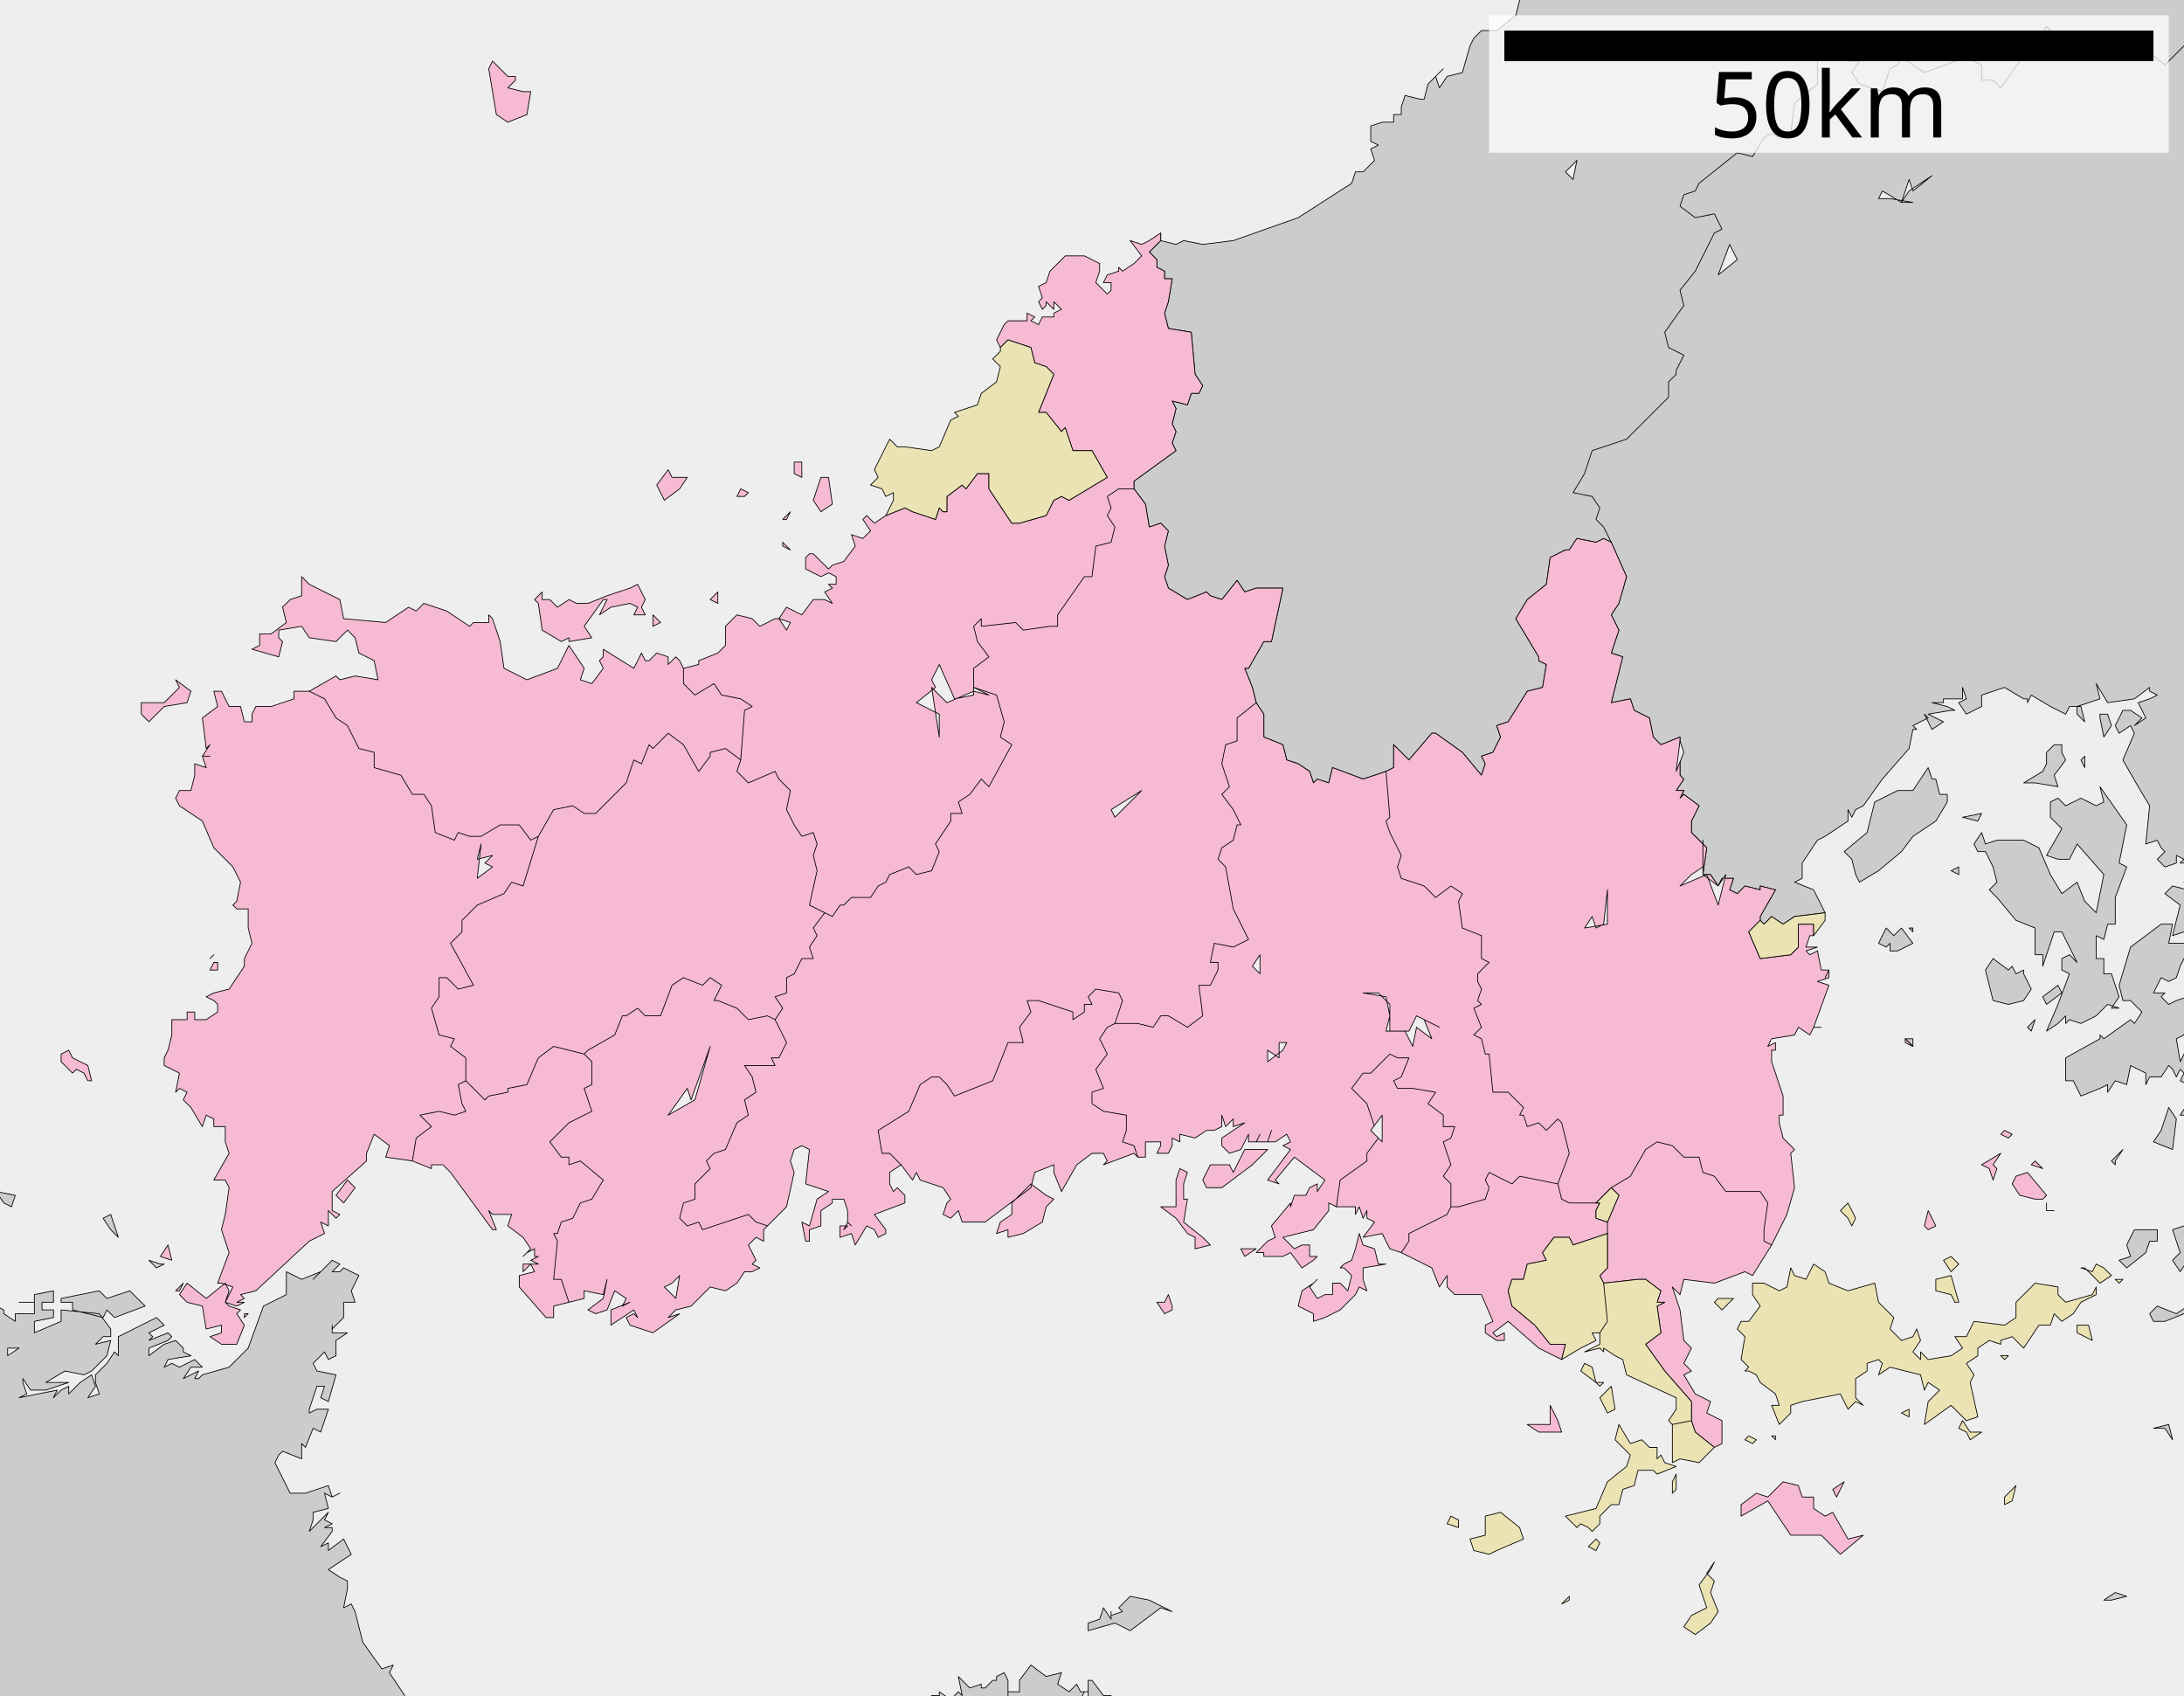
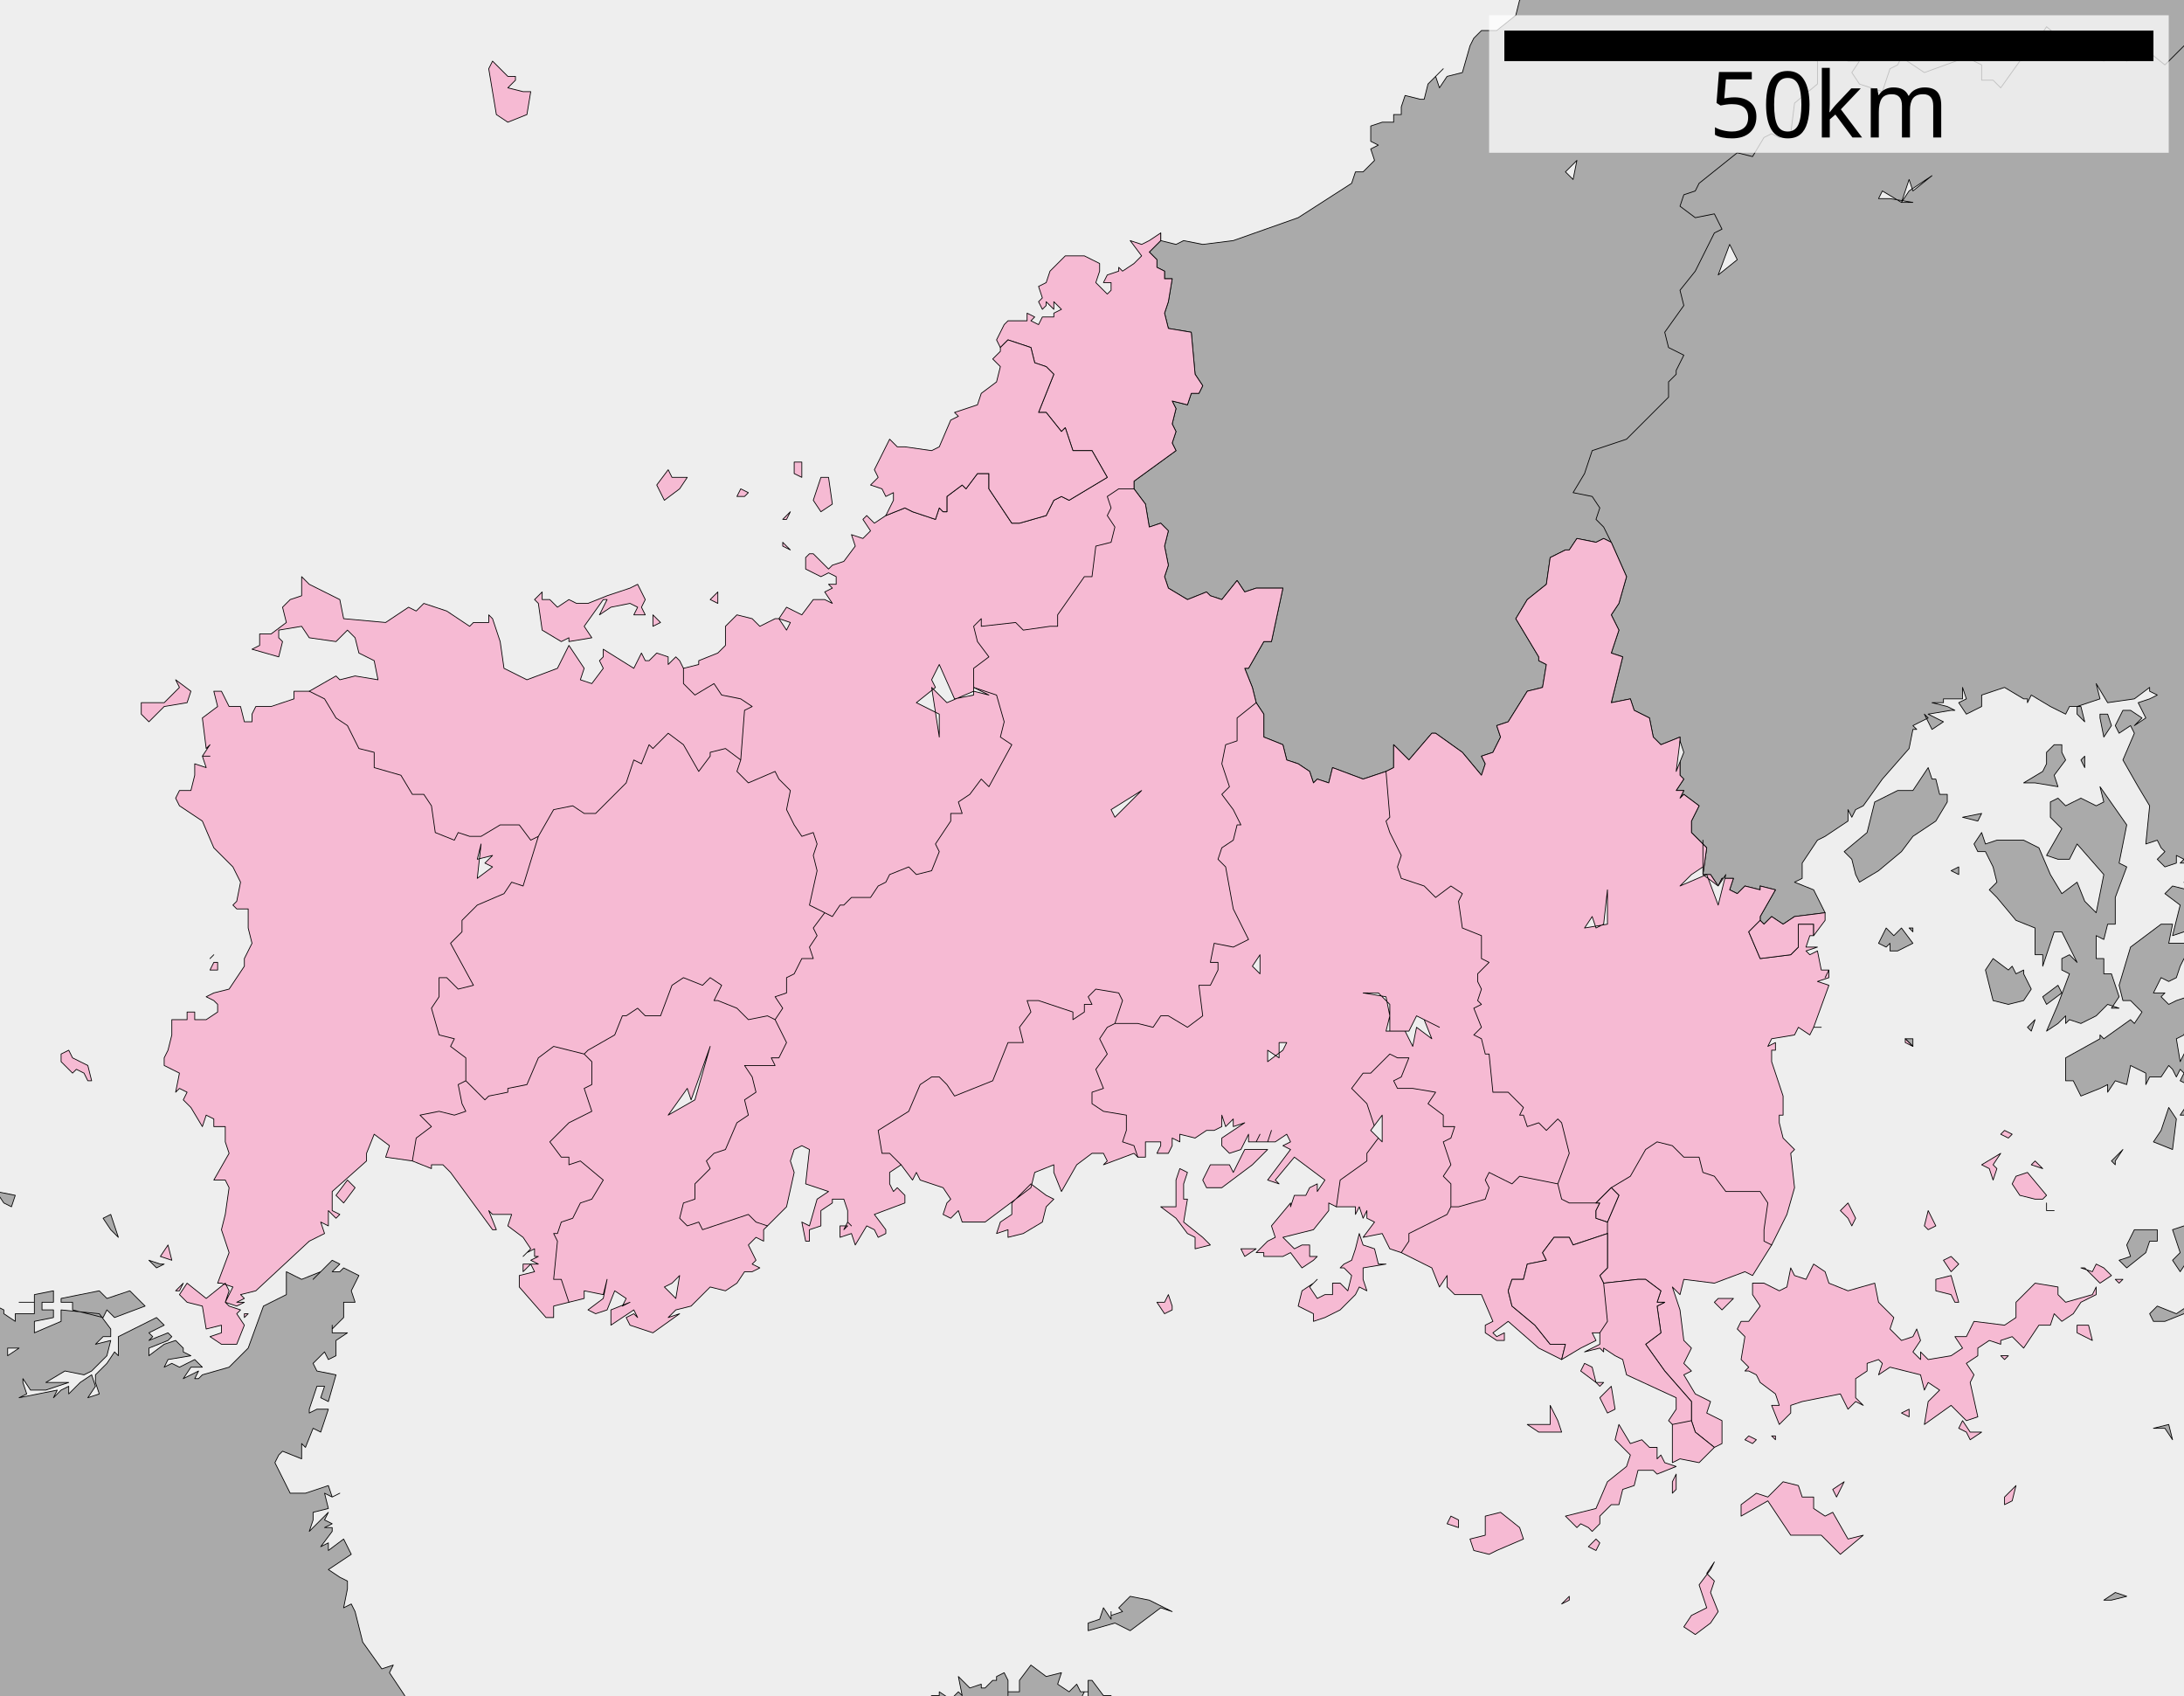
<svg xmlns="http://www.w3.org/2000/svg" width="572" height="444" version="1.1">
  <rect fill="#eeeeee" x="0" y="0" width="572" height="444" />
  <g stroke="black" stroke-width="0.2" stroke-linejoin="round">
-     <path fill="#cccccc" d="M400-1l-2 1-1 4-5 4h-4l-2 2-1 2-2 7-4 1-2 3-1-3 2-2-4 4-1 4h-1l-4-1-1 3v2h-2v2h-3l-3 1v4l2 1-2 1 1 3-3 3h-2l-1 3-14 9-17 6-8 1-5-1-2 1-4-1v-2v2l-3 3 2 2v2l2 1v2h2l-1 6-1 3 1 4 6 1 1 11 2 3-1 2h-2l-1 3-4-1 1 2-1 4 1 2-1 3 1 2-11 8v2l3 4 1 6 3-1 2 2-1 4 1 5-1 3 1 3 5 3 5-2 1 1 3 1 4-5 2 3 3-1h7l-3 14h-2l-4 7h-1l2 5 1 4 2 3v6l5 2 1 4 3 1 3 2 1 3 1-1 3 1 1-4 8 3 6-2 2-1v-6l4 4 6-7h1l7 5 5 6 1-3-1-2 3-1 2-4-1-3 3-1 5-8 4-1 1-6-2-1v-1l-6-10 3-5 5-4 1-7 4-2h1l2-3 5 1 2-1 2 1-2-4-2-2 1-3-2-3-5-1 3-5 2-6 9-3 11-11v-4l2-2v-1l2-4-4-2-1-4 5-7-1-4 4-5 5-10 2-1-2-4-5 1-4-3 1-3 3-1 1-2 10-8 4 1 3-5 2-1 2 1 3-1 1-8 6-5v-6l-2-1 3-2h2l5 3h3l-2 3 2 3 6 2 2-6 2-1 1-2 6 4 11-4 4 2v4h3l2 2 5-7 3-1-1-5h3l2-3 6 5-1 3 6-1 4 2 3-2 3 2 2-1 3-2 5 4 5-5h1v-13zM573 289l-2 3h2zM573 274l-2 4-1-6 2-1 1-5v-3v-2l-3 1-2 1-2-2 1-1h-3l2-4 2 1 2-1 1-3 1-2 1 1v-5h-5l1-5h-3l-8 6-3 10 1 4h2l3 3-2 3-1-1-7 5-1-1v1l-9 5v6h2l2 4 5-2 2-1v2l2-3 3 1 1-5 4 2v3l1-2h3l2-3 1 1 1 2 1-2 1 1-1 2 2 1v1zM573 12h-1l-5 5-5-4-3 2-2 1-3-2-3 2-4-2-6 1 1-3-6-5-2 3h-3l1 5-3 1-5 7-2-2h-3v-4l-4-2-11 4-6-4-1 2-2 1-2 6-6-2-2-3 2-3h-3l-5-3h-2l-3 2 2 1v6l-6 5-1 8-3 1-2-1-2 1-3 5-4-1-10 8-1 2-3 1-1 3 4 3 5-1 2 4-2 1-5 10-4 5 1 4-5 7 1 4 4 2-2 4v1l-2 2v4l-11 11-9 3-2 6-3 5 5 1 2 3-1 3 2 2 2 4 4 9-2 7-2 3 2 4-2 6 3 1-3 12 5-1 1 3 4 2 1 5 2 2 5-2v10l1 1-2 3h2l-1 2 1-1 4 3-2 4v3l4 4-1 7h2l2 3 1-2h3l-1 3 2 1 2-2 4 1v-1l4 1-4 7v1l1 1 2-2 3 2 3-2 8-1-3-6-5-2 2-1v-4l4-6 2-1 6-4v-3l1 2 1-2 2-1 5-7 7-8 1-5h1l-1-1 4-2-1-1 2 4 3-2-4-2 6-1h1l-2-1-4-1h3v-1h5v-3l1 3-2 1 2 3 4-2v-3l6-2 5 3h1v1l1-2 5 3 4 2 1-2h2l6-2-1-4 3 5 7-1 4-3v1l2 1-2 1-3 1 2 4-3 2 2-2-3-2h-2l-2 4 1 2 3-2 1 2-3 7 4 7 3 5-1 10 3-1 1 2 1 1-2 2 2 2 3-1v-2l2 1-1 1h2zM573 231h-1l1 2-4-1-2 2 4 3-2 8 3-1h1zM554 304l2-3-3 3 1 1zM570 293l-2-3-2 6-2 3 5 2zM499 272l2 2v-2zM536 270l3-2 2-2v2l1-1 3 1 4-2 3-3 3 1h-2l2-3-2-6h-2v-4h-2v-6l2 1 1-4h2v-7l3-8-2-1 2-10-7-10 1 4-2 1-4-2-4 2-2-2-2 1v4l3 3-4 7 3 1h3l2-4 7 8-2 10-3-3-2-5-4 3-3-5-3-7-4-2h-7l-3 1-1-3-2 3 1 2h2l2 4 1 4-2 2 2 2 5 6 5 2v7h2v3l3-9h2l4 8-2-2-2 1v3l2 1-3 8zM531 269l1 1 1-3zM530 262l2-3-2-4v-1l-2 1-1-2-1 1-4-3-2 3 1 4 1 4 4 1zM536 263l4-3-1-2-4 3zM497 249l2-1 2-1-3-4-2 2-2-2-2 4 2 1 1-1v2zM500 243l1 1v-1zM487 231l5-3 6-5 3-4 6-4 3-5v-2h-2l-1-4h-1l-1-3-4 6h-4l-6 3-2 8-6 5 2 2 1 4zM511 228l2 1v-2zM518 215l1-2-5 1zM540 197v-2h-2l-2 2v3l-1 2-5 3h3l6 1-1-3 3-4zM545 199l1 2v-3zM550 187v1l1 5 2-3-1-3zM544 187l2 2-1-4h-1zM573 342l-3 2-5-2-2 2 1 2h3l5-2h1zM573 321h-1l-3 1 2 6-2 2 2 3 2-3zM553 419l4-1-3-1-3 2zM564 374h3l2 3-1-4zM565 325v-3h-6l-2 4 1 3-3 1 2 2 5-4 1-3zM106 445v-1l-4-6 1-2-3 1-5-7-2-8-1-2-2 1 1-5v-2l-2-1-3-2 6-4-2-4-4 3v-2l-2 1 3-4v-1h-2l2-1-2-1 1-2-4 4-1 1 1-3v-2l4-1-1-4 2 1 2-1-2 1-1-3-6 2h-4l-4-8 1-2 1-1 5 2v-4l1 1 2-5 2 1 2-6h-3l-2 1v-1l2-6h2l-1 3 2 1 2-7-5-1-1-2 3-3 1 2 2-1v-4l3-2h-4v-2v1l3-3v-4h3l-1-3 2-4-4-2-1 1h-2l2-2-2-1-5 5 2-2-5 2-4-2v6l-6 3-4 11-5 5-7 2-1 1h-1l1-2-2 1-2 1 2-3h3l-2-2-4 2-2-1-2 1 1-2 6-1-2-1v-1l-2-2-3 1-4 3v-2l5-2 1-1-1-1-5 2 1-1-1-1 4-2-2-2-10 5v5l-1-1-2 3-3 3v2l1 3-3 1 2-3-1-3-3 2-3 3v-2l-2 1-2 2 1-2-10 2 2-1-1-3v-1l2 3h4l6-2h-6l5-3 5 1 2-1 4-4 1-4-4 1 2-2h2v-2l-3-4-10-1v3l-7 3v-3l5-1v-2h-3v-2h3v-3l-5 1v2h-4h4v3h-5v2l-3-2v-1l-2-1v103zM16 340v1h3v2l8 2 1-2 2 2 8-3-4-4-6 2-2-2zM39 330l2 2 2-1h-1zM27 319l2 3 2 2-2-6zM-1 312l2 3 2 1 1-3zM295 445h-1zM291 445v-1h-2l-3-4h-1v5h-2l1-2h-1h2h-2l-1-2-2 2-3-2 1-3-4 1-4-3-3 4v3h-3v1v-4l-1-2-2 1v1h-1l-2 2h-1v-1l-3 1-3-3 1 5-1-1-2 2zM249 445l-3-2v1h-2l-1 1zM301 419l-5-1-3 3 1 1-3 1v-1v2l-2-3-1 3-3 1v2l7-2 4 2 8-6 3 1z" />
+     <path fill="#aaaaaa" d="M400-1l-2 1-1 4-5 4h-4l-2 2-1 2-2 7-4 1-2 3-1-3 2-2-4 4-1 4h-1l-4-1-1 3v2h-2v2h-3l-3 1v4l2 1-2 1 1 3-3 3h-2l-1 3-14 9-17 6-8 1-5-1-2 1-4-1v-2v2l-3 3 2 2v2l2 1v2h2l-1 6-1 3 1 4 6 1 1 11 2 3-1 2h-2l-1 3-4-1 1 2-1 4 1 2-1 3 1 2-11 8v2l3 4 1 6 3-1 2 2-1 4 1 5-1 3 1 3 5 3 5-2 1 1 3 1 4-5 2 3 3-1h7l-3 14h-2l-4 7h-1l2 5 1 4 2 3v6l5 2 1 4 3 1 3 2 1 3 1-1 3 1 1-4 8 3 6-2 2-1v-6l4 4 6-7h1l7 5 5 6 1-3-1-2 3-1 2-4-1-3 3-1 5-8 4-1 1-6-2-1v-1l-6-10 3-5 5-4 1-7 4-2h1l2-3 5 1 2-1 2 1-2-4-2-2 1-3-2-3-5-1 3-5 2-6 9-3 11-11v-4l2-2v-1l2-4-4-2-1-4 5-7-1-4 4-5 5-10 2-1-2-4-5 1-4-3 1-3 3-1 1-2 10-8 4 1 3-5 2-1 2 1 3-1 1-8 6-5v-6l-2-1 3-2h2l5 3h3l-2 3 2 3 6 2 2-6 2-1 1-2 6 4 11-4 4 2v4h3l2 2 5-7 3-1-1-5h3l2-3 6 5-1 3 6-1 4 2 3-2 3 2 2-1 3-2 5 4 5-5h1v-13zM573 289l-2 3h2zM573 274l-2 4-1-6 2-1 1-5v-3v-2l-3 1-2 1-2-2 1-1h-3l2-4 2 1 2-1 1-3 1-2 1 1v-5h-5l1-5h-3l-8 6-3 10 1 4h2l3 3-2 3-1-1-7 5-1-1v1l-9 5v6h2l2 4 5-2 2-1v2l2-3 3 1 1-5 4 2v3l1-2h3l2-3 1 1 1 2 1-2 1 1-1 2 2 1v1zM573 12h-1l-5 5-5-4-3 2-2 1-3-2-3 2-4-2-6 1 1-3-6-5-2 3h-3l1 5-3 1-5 7-2-2h-3v-4l-4-2-11 4-6-4-1 2-2 1-2 6-6-2-2-3 2-3h-3l-5-3h-2l-3 2 2 1v6l-6 5-1 8-3 1-2-1-2 1-3 5-4-1-10 8-1 2-3 1-1 3 4 3 5-1 2 4-2 1-5 10-4 5 1 4-5 7 1 4 4 2-2 4v1l-2 2v4l-11 11-9 3-2 6-3 5 5 1 2 3-1 3 2 2 2 4 4 9-2 7-2 3 2 4-2 6 3 1-3 12 5-1 1 3 4 2 1 5 2 2 5-2v10l1 1-2 3h2l-1 2 1-1 4 3-2 4v3l4 4-1 7h2l2 3 1-2h3l-1 3 2 1 2-2 4 1v-1l4 1-4 7v1l1 1 2-2 3 2 3-2 8-1-3-6-5-2 2-1v-4l4-6 2-1 6-4v-3l1 2 1-2 2-1 5-7 7-8 1-5h1l-1-1 4-2-1-1 2 4 3-2-4-2 6-1h1l-2-1-4-1h3v-1h5v-3l1 3-2 1 2 3 4-2v-3l6-2 5 3h1v1l1-2 5 3 4 2 1-2h2l6-2-1-4 3 5 7-1 4-3v1l2 1-2 1-3 1 2 4-3 2 2-2-3-2h-2l-2 4 1 2 3-2 1 2-3 7 4 7 3 5-1 10 3-1 1 2 1 1-2 2 2 2 3-1v-2l2 1-1 1h2zM573 231h-1l1 2-4-1-2 2 4 3-2 8 3-1h1zM554 304l2-3-3 3 1 1zM570 293l-2-3-2 6-2 3 5 2zM499 272l2 2v-2zM536 270l3-2 2-2v2l1-1 3 1 4-2 3-3 3 1h-2l2-3-2-6h-2v-4h-2v-6l2 1 1-4h2v-7l3-8-2-1 2-10-7-10 1 4-2 1-4-2-4 2-2-2-2 1v4l3 3-4 7 3 1h3l2-4 7 8-2 10-3-3-2-5-4 3-3-5-3-7-4-2h-7l-3 1-1-3-2 3 1 2h2l2 4 1 4-2 2 2 2 5 6 5 2v7h2v3l3-9h2l4 8-2-2-2 1v3l2 1-3 8zM531 269l1 1 1-3zM530 262l2-3-2-4v-1l-2 1-1-2-1 1-4-3-2 3 1 4 1 4 4 1zM536 263l4-3-1-2-4 3zM497 249l2-1 2-1-3-4-2 2-2-2-2 4 2 1 1-1v2zM500 243l1 1v-1zM487 231l5-3 6-5 3-4 6-4 3-5v-2h-2l-1-4h-1l-1-3-4 6h-4l-6 3-2 8-6 5 2 2 1 4zM511 228l2 1v-2zM518 215l1-2-5 1zM540 197v-2h-2l-2 2v3l-1 2-5 3h3l6 1-1-3 3-4zM545 199l1 2v-3zM550 187v1l1 5 2-3-1-3zM544 187l2 2-1-4h-1zM573 342l-3 2-5-2-2 2 1 2h3l5-2h1zM573 321h-1l-3 1 2 6-2 2 2 3 2-3zM553 419l4-1-3-1-3 2zM564 374h3l2 3-1-4zM565 325v-3h-6l-2 4 1 3-3 1 2 2 5-4 1-3zM106 445v-1l-4-6 1-2-3 1-5-7-2-8-1-2-2 1 1-5v-2l-2-1-3-2 6-4-2-4-4 3v-2l-2 1 3-4v-1h-2l2-1-2-1 1-2-4 4-1 1 1-3v-2l4-1-1-4 2 1 2-1-2 1-1-3-6 2h-4l-4-8 1-2 1-1 5 2v-4l1 1 2-5 2 1 2-6h-3l-2 1v-1l2-6h2l-1 3 2 1 2-7-5-1-1-2 3-3 1 2 2-1v-4l3-2h-4v-2v1l3-3v-4h3l-1-3 2-4-4-2-1 1h-2l2-2-2-1-5 5 2-2-5 2-4-2v6l-6 3-4 11-5 5-7 2-1 1h-1l1-2-2 1-2 1 2-3h3l-2-2-4 2-2-1-2 1 1-2 6-1-2-1v-1l-2-2-3 1-4 3v-2l5-2 1-1-1-1-5 2 1-1-1-1 4-2-2-2-10 5v5l-1-1-2 3-3 3v2l1 3-3 1 2-3-1-3-3 2-3 3v-2l-2 1-2 2 1-2-10 2 2-1-1-3v-1l2 3h4l6-2h-6l5-3 5 1 2-1 4-4 1-4-4 1 2-2h2v-2l-3-4-10-1v3l-7 3v-3l5-1v-2h-3v-2h3v-3l-5 1v2h-4h4v3h-5v2l-3-2v-1l-2-1v103zM16 340v1h3v2l8 2 1-2 2 2 8-3-4-4-6 2-2-2zM39 330l2 2 2-1h-1zM27 319l2 3 2 2-2-6zM-1 312l2 3 2 1 1-3zM295 445h-1zM291 445v-1h-2l-3-4h-1v5h-2l1-2h-1h2h-2l-1-2-2 2-3-2 1-3-4 1-4-3-3 4v3h-3v1v-4l-1-2-2 1v1h-1l-2 2h-1v-1l-3 1-3-3 1 5-1-1-2 2zM249 445l-3-2v1h-2l-1 1zM301 419l-5-1-3 3 1 1-3 1v-1v2l-2-3-1 3-3 1v2l7-2 4 2 8-6 3 1z" />
    <path fill="#f6bad3" d="M475 395v-3h-3l-1-3-4-1-4 4-3-1-4 3v3l7-4 4 6 2 3h8l5 5 6-5-4 1-4-7-2 1zM480 390l1 2 2-4zM449 379l2-1v-6l-4-2 1-3-4-2-3-5 2-1-2-2 2-4-2-2-1-8-2-6 2 2 1-4 8 1 8-3 2 1 5-8 4-8 2-7-1-9 1-1-3-3-1-4v-2h1v-5l-1-3-2-6v-3h1v-2l-2 1 1-2 6-1 1-2 3 2 1-2h2h-2l4-11-3-1 3-1v-2l-1 2 1-2h-2l-1-5-2 1-1-1 3-1h-3l1-3h1v-3h-4v6l-2 2-8 1-3-7 3-3v-1l4-7-4-1v1l-4-1-2 2-2-1 1-3h-3l-1 2-2-3h-2l1-7-4-4v-3l2-4-4-3-1 1 1-2h-2l2-3-1-1v-10l-5 2-2-2-1-5-4-2-1-3-5 1 3-12-3-1 2-6-2-4 2-3 2-7-4-9-2-1-2 1-5-1-2 3h-1l-4 2-1 7-5 4-3 5 6 10v1l2 1-1 6-4 1-5 8-3 1 1 3-2 4-3 1 1 2-1 3-5-6-7-5h-1l-6 7-4-4v6l-2 1-6 2-8-3-1 4-3-1-1 1-1-3-3-2-3-1-1-4-5-2v-6l-2-3-1-4-2-5h1l4-7h2l3-14h-7l-3 1-2-3-4 5-3-1-1-1-5 2-5-3-1-3 1-3-1-5 1-4-2-2-3 1-1-6-3-4v-2l11-8-1-2 1-3-1-2 1-4-1-2 4 1 1-3h2l1-2-2-3-1-11-6-1-1-4 1-3 1-6h-2v-2l-2-1v-2l-2-2 3-3v-2l-3 2-2 1-3-1 3 4-2 2-3 2-1-1v1l-3 1-1 2h2v2l-1 1-3-3 1-3v-2l-4-2h-5l-4 4-1 3-2 1 1 3-1 1 1 2 1-1v-1l2 2v-2l2 2-2 1v1h-3l-1 2-2-1 1-1-2-1v2h-2h-3l-1 1-2 4 1 2 2-2 3 1 3 1 1 4 3 1 2 2-4 10h2l4 5 1-1 2 6h5l4 7-5 3-5 3-2-1-2 1-2 4-7 2h-2l-6-9v-4h-3l-3 4-1-1-4 3v4h-1l-1-1-1 3-6-2-2-1-5 2-3 2-2-2-1 1 2 3-2 2-3-1 1 3-3 4-3 1-1 1-4-4h-1l-1 1v3l4 2 2-1 2 1v2h-1h-1l1 1-2 1 2 3-2-1h-3l-3 4-4-2-2 3 3 1-1 2-2-3h-1l-4 2-2-2-4-1-3 3v5l-2 2-5 2v1l-4 1-1-2-1-1-2 2v-2l-3-1-2 2h-1l-1-2-2 4-8-5v2l-1 1 1 2-3 4-3-1 1-3-4-6-3 6-8 3-6-3-1-7-2-6-1-1v2h-4l-1 1-6-4-6-2-2 2-2-1-6 4-11-1-1-5-8-4-2-2v5l-3 1-2 2 1 4-4 3h-3v3l-2 1 7 2 1-4-1-1v-2l6-1 2 3 7 1 3-3 2 2 1 4 4 2 1 5-6-1-4 1-1-1-7 4h-4v2l-6 2h-4l-1 2v2h-2l-1-4h-3l-2-4h-2l1 4-4 3 1 8 1-1-2 3h2h-2l1 3-3-1v3l-1 4h-3l-1 2 1 2 6 4 3 7 5 5 2 4-1 5-1 1 1 1h3v5l1 4-2 4v2l-4 6-4 1-2 1 2 1 1 1v2l-3 2h-3v-2h-2v2h-4v4l-1 4-1 2v2l4 2-1 5 1-1 2 1-1 2 2 2 3 5 1-3 2 1v2h3v4l1 3-4 7h3l1 2-1 7-1 4 2 6-3 8h1l3 1-2 4 3 1 2-1h-2l2-1-1-1 4-1 14-13 4-2-1-3 2 1v-4l2 2 1-1-2-1v-5l9-8v-2l2-5 4 3-1 3 7 1 5 2v-1h3l2 2 11 15h1l-2-5 1 1h5l-1 3 4 3 2 3-2 2 1-1 2-1v2h1l-2 1 2 1h-4v2l2-2 1 2-4 1v3l7 8h2v-3l4-1 4-1v-2l5 1 1-4-1 5-4 3 2 1 3-1 2-5 3 2-1 2 2-1-5 2v4l6-4 1 2-1-1-2 1 1 2 6 2 7-5-3 1 2-2 4-1 5-5 4 1 3-2 2-3h2l2-1-2-1 1-1-1-2-1-2 2-2 2 1v-3l1-1 5-5 2-9-1-3 1-3 2-1 2 1-1 9 6 2-3 2-2 7-2-1 1 5h1v-3l3-1v-4l3-2v-1h3l1 3v3l1 1-1-1-1 2 1-1h-2v3l3-1 1 3 3-5 2 1 1 2 2-1v-1l-3-4 8-3v-2l-2-2-1 1-1-2v-3l3-2 3 4 1-2 1 2 6 2 2 3-1 1-1 3 2 1 2-2 1 3h6l12-9 1-4 5-2v2l2 5 4-7 4-3h3l1 2-1 1 8-3 1 1h2v-2v-2h4v1l-1 2h3l1-2v-2l2 1v-2l4 1 3-2h2l2-1v-3l1 3 2-2v2l3-1-6 4v2l2 2 3-1 2-4v2h2l1-2-1 2h3l1-3-1 3h2l3-2 1 2-2 1 2 1-6 8 3 1-1-1 5-6 8 6-2 3v-2l-2 1-1 2h-3l-1 3v-1l-5 6 1 3-2 1-3 3h2v1h5l2-1 3 4 3-2 1-1h-2v-3h-2l-2 1-3-3 8-2 4-5v-2l2 1h5v2l1-2 1 3 1-2v2l2 1-3 4 5-1 2 4 3 1 8 4 2 5 2-3v3l2 2h7l3 7-2 1v2l3 2h2v-2l-2 1-1-1 4-3 8 7 6 3 1-4h-4l-4-5-6-5-1-4 1-3h3l1-4 5-1-1-2 3-4h4l1 2 9-3v9l-2 2 1 2 9-1h2l4 3-1 3h2l-2 1 1 7-4 3 5 7 7 8v5l1 3zM408 372l-2-4v5h-6l3 2h6zM59 336l-5 4-5-4-2 3 2 2 4 1 1 6 4-1v2l-3 1 3 2h4l2-5-2-3 1-1-3-1-1-1 1-3zM347 345l4-2 4-4 1-2 2 1-1-3v-3l6-1h-2l-1-4-3-1-1-3-1 4-1 3-2 1-1 1h1l2 2-1 4-2-2h-2v3h-2l-2 1-2-3 2-2-1 1-3 2-1 4 2 1 2 1v2zM64 344v1l1-1zM307 342l-1-3-1 2h-2l2 3 2-1zM47 338l1-2-2 2zM42 329l3 1-1-4zM325 327l1 2 3-2zM313 327l4-1-2-2-5-4 1-6h-1v-3v-1l1-3-2-1-1 3v7h-4l4 3 3 4 2 1zM268 323l5-3 1-4 2-2-2-1-4-3-5 5v3l-3 2-1 3 3-1v2zM504 321l1 1 2-1-2-4zM418 317l1-2h-1l4-4 2 2-3 7-3-1zM536 317h2h-2v-2zM88 313l2 2 3-4-2-2zM527 310l2 3 4 1h2l1-1-5-6-3 1zM320 311l8-6 4-4h-6l-3 6-1-2h-5l-2 4 1 2zM523 306l-1-1 2-3-5 3 2 1 1 3zM532 305l3 1-2-2zM524 297l2 1 1-1-2-1zM23 279l-4-2-1-2-2 1v2l3 3 1-1 2 1 1 2h1zM499 273l2 1-2-2zM57 252h-1l-1 2h2zM55 251l1-1zM39 189l4-4 6-1 1-3-4-3 1 2-2 2-2 2h-6v1v2zM153 164l5-7h1l-2 4 3-2 5-1 2 1-1 2h3l-1-2 1-2-2-4-2 1-6 2-5 2h-3l-2-1-3 2-2-2h-2v-2l-2 2 1 1 1 7 5 3 2-1v1l6-1zM171 162v2l2-1-2-2zM186 157l2 1v-3zM205 143l2 1-2-2zM205 136h1l1-2zM217 125h-2l-2 6 2 3 3-2zM178 128l2-3h-2h-2l-1-2-3 4 2 4zM193 130h2l1-1-2-1zM208 124l2 1v-4h-2zM133 32l5-2 1-6h-2l-4-1 2-2v-1h-2l-4-4-1 2 2 12z" />
-     <path fill="#ece3b4" d="M448 425l2-3-2-5 1-3-2-2 2-3-1 2-3 4 2 6-4 2-2 3 3 2zM409 420l2-1v-1zM392 406l7-3-1-3-5-4-4 1v5l-4 1 1 3 4 1zM416 405l2 1 1-2-1-1zM417 401l2-2v-2l3-3h2l1-4 3-1 1-4h4l1 1 5-2-3-1-1-2-1 1v-3h-2l-2-2-3 1-3-5-1 4 2 2 2 2-1 3-5 4-3 7-8 2 3 3 1-1 2 1zM379 399l3 1v-2l-2-1zM525 392v2l2-1 1-4zM438 388v3l1-1v-4zM449 379l-5-4-1-3v-5l-7-8-5-7 4-3-1-7 2-1h-2l1-3-4-3h-2l-9 1-1-2 2-2v-9l-9 3-1-2h-4l-3 4 1 2-5 1-1 4h-3l-1 3 1 4 6 5 4 5h4l-1 4 5-3 4-2-1-2h2v3l-4 2 4-1 1 1v-1l3 2 2 1 1 4 13 6v3l-2 3 1 1v8v2l2-1 5 1zM457 377l2 1 1-1-2-1zM464 376l1 1v-1zM513 374l2 1 1 2 3-2h-3l-2-3zM472 367l10-2 2 4 2-2 2 1-2-2v-5l3-2v-2l3-1 1 1-1 3 3-2 8 2 1 4 1-2 3 2-3 3-1 6 7-5 4 4 3-1-2-9 1-2-2-3 3-2v-2l3-2 3 1v-1l3-1 3 3 4-6h3l1-3 2 2 3-2 2-3 4-2v-2l-1 2-7 2-2-2v-2l-6-1-5 5v1v3l-3 2-8-1-2 4h-3l2 3-3 2-6 1-2-2v2l-1-1-1-1 2-3-1-3-1 2-3 1-3-3 1-3-4-4-1-5-7 2-5-2-1-3-3-2-2 4-3-1-1-2-1 5-2 1-4-2h-3v3l2 3-3 4h-2l-1 2 2 2-1 6 2 2-1 1h1l2 1 1 2 4 3 1 3h-2l2 5 3-3v-2zM498 370l2 1v-2zM419 366l2 4 2-1-1-6zM418 362l1 1 1-1zM414 359l4 3-1-4-2-1zM524 355l1 1 1-1zM544 347v2l4 2-1-4zM449 341l2 2 3-3h-4zM507 338l4 1 1 2h1l-2-7-4 1zM554 335l1 1 1-1zM545 332h1l4 4 3-2-2-2-2-1-1 2zM509 330l2 3 2-2-2-2zM486 319l-2-4-2 2 2 2 1 2zM461 241l-3 3 3 7 8-1 2-2v-6h4v3l3-4v-2l-8 1-3 2-3-2-2 2zM232 135l5-2 2 1 6 2 1-3 1 1h1v-4l4-3 1 1 3-4h3v4l6 9h2l7-2 2-4 2-1 2 1 5-3 5-3-4-7h-5l-2-6-1 1-4-5h-2l4-10-2-2-3-1-1-4-3-1-3-1-2 2v1l-2 2 2 2-1 4-4 3-1 3-6 2 1 1-2 1-3 7-2 1-7-1h-2l-2-2-3 6-1 2 1 2-2 2 3 1 1 2 2-1v2zM418 315h1l-1 2v2l3 1 3-7-2-2z" />
+     <path fill="#f6bad3" d="M448 425l2-3-2-5 1-3-2-2 2-3-1 2-3 4 2 6-4 2-2 3 3 2zM409 420l2-1v-1zM392 406l7-3-1-3-5-4-4 1v5l-4 1 1 3 4 1zM416 405l2 1 1-2-1-1zM417 401l2-2v-2l3-3h2l1-4 3-1 1-4h4l1 1 5-2-3-1-1-2-1 1v-3h-2l-2-2-3 1-3-5-1 4 2 2 2 2-1 3-5 4-3 7-8 2 3 3 1-1 2 1zM379 399l3 1v-2l-2-1zM525 392v2l2-1 1-4zM438 388v3l1-1v-4zM449 379l-5-4-1-3v-5l-7-8-5-7 4-3-1-7 2-1h-2l1-3-4-3h-2l-9 1-1-2 2-2v-9l-9 3-1-2h-4l-3 4 1 2-5 1-1 4h-3l-1 3 1 4 6 5 4 5h4l-1 4 5-3 4-2-1-2h2v3l-4 2 4-1 1 1v-1l3 2 2 1 1 4 13 6v3l-2 3 1 1v8v2l2-1 5 1zM457 377l2 1 1-1-2-1zM464 376l1 1v-1zM513 374l2 1 1 2 3-2h-3l-2-3zM472 367l10-2 2 4 2-2 2 1-2-2v-5l3-2v-2l3-1 1 1-1 3 3-2 8 2 1 4 1-2 3 2-3 3-1 6 7-5 4 4 3-1-2-9 1-2-2-3 3-2v-2l3-2 3 1v-1l3-1 3 3 4-6h3l1-3 2 2 3-2 2-3 4-2v-2l-1 2-7 2-2-2v-2l-6-1-5 5v1v3l-3 2-8-1-2 4h-3l2 3-3 2-6 1-2-2v2l-1-1-1-1 2-3-1-3-1 2-3 1-3-3 1-3-4-4-1-5-7 2-5-2-1-3-3-2-2 4-3-1-1-2-1 5-2 1-4-2h-3v3l2 3-3 4h-2l-1 2 2 2-1 6 2 2-1 1h1l2 1 1 2 4 3 1 3h-2l2 5 3-3v-2zM498 370l2 1v-2zM419 366l2 4 2-1-1-6zM418 362l1 1 1-1zM414 359l4 3-1-4-2-1zM524 355l1 1 1-1zM544 347v2l4 2-1-4zM449 341l2 2 3-3h-4zM507 338l4 1 1 2h1l-2-7-4 1zM554 335l1 1 1-1zM545 332h1l4 4 3-2-2-2-2-1-1 2zM509 330l2 3 2-2-2-2zM486 319l-2-4-2 2 2 2 1 2zM461 241l-3 3 3 7 8-1 2-2v-6h4v3l3-4v-2l-8 1-3 2-3-2-2 2zM232 135l5-2 2 1 6 2 1-3 1 1h1v-4l4-3 1 1 3-4h3v4l6 9h2l7-2 2-4 2-1 2 1 5-3 5-3-4-7h-5l-2-6-1 1-4-5h-2l4-10-2-2-3-1-1-4-3-1-3-1-2 2v1l-2 2 2 2-1 4-4 3-1 3-6 2 1 1-2 1-3 7-2 1-7-1h-2l-2-2-3 6-1 2 1 2-2 2 3 1 1 2 2-1v2zM418 315h1l-1 2v2l3 1 3-7-2-2z" />
    <path fill="none" stroke-linecap="round" d="M297 128h-4l-3 2 1 3-1 2 2 3-1 4-4 1-1 8h-2l-7 10v3h-2l-7 1-2-2-9 1v-2l-2 2 1 4 3 4-4 3v5l6 2 2 7-1 4 3 2-6 11-2-2-3 4-3 2 1 3h-3v2l-4 6 1 2-2 5-4 1-2-2-5 2-1 2-2 1-2 3h-5l-2 2h-1l-2 3-2-1-3 4 1 2-2 3 1 3h-3l-2 4-2 1v4l-3 1 2 3-2 3 3 6-2 4h-2l1 2h-8l2 3 1 4-3 2 1 4-3 2-3 7-3 1-2 2 1 2-4 4v4l-3 1-1 4 2 2 3-1 1 2 12-4 2 2 3 1M216 239l-4-2 2-9-1-4 1-3-1-3-3 1-2-3-2-4 1-5-3-3-1-2-7 3-3-3 1-3 1-13 2-1-3-2-5-1-2-3-5 3-3-3v-4M194 199l-4-3-4 1v1l-3 4-4-7-4-3-4 4-1-1-2 5-2-1-2 6-5 5-3 3h-3l-3-2-5 1-4 7-2 1-3-4h-5l-5 3h-3l-3-1-1 2-5-2-1-7-2-3h-3l-3-5-7-2v-4l-4-1-3-6-3-2-3-5-4-2M329 184l-5 4v6l-3 1-1 5 2 6-2 2 3 4 2 4h-1l-1 4-3 2-1 3 2 2 2 11 4 8-4 2-5-1-1 5h2v2l-2 4h-3l1 8-4 3-5-3h-2l-2 3-4-1h-6l-2 1-2 3 2 4-3 4 2 5-3 1v3l3 2 6 1v4l-1 3 3 1 1 3M418 315h-7l-2-1-1-4 3-8-2-8-1-1-3 3-2-2-3 1-1-3h-1l1-2-4-4h-4l-1-10h-1l-1-4-2-1 2-2-2-5 2-1-1-1 1-3-1-2v-2l3-3-2-1v-6l-5-2-1-7 1-2-3-2-4 3-3-3-6-2-1-3 1-3-3-6-1-3 1-1-1-12M141 219l-4 13-3-1-2 3-7 3-4 4v3l-3 3 6 11-4 1-3-3h-2v5l-2 3 2 7 4 1-1 2 4 3v6l3 3 2 2 1-1 5-1v-1l5-1 3-7 4-3 8 2 1-1 7-4 2-5h1l3-2 2 2h4l3-8 3-2 5 2 2-2 3 2-2 4h1l5 2 3 3 5-1 2 1M292 268l2-6-1-2-6-1-2 2 1 2h-2v2l-3 2v-2l-9-3h-3l1 3-3 4 1 4h-4l-4 10-10 4-2-3-2-2h-2l-3 2-3 7-8 5 1 6h2l3 3M408 310l-10-2-2 2-6-3-1 2 1 2-1 3-7 2h-2v-6l-2-2 2-3-2-6 2-1 1-3h-3v-3l-4-3 2-3-6-1h-4l-1-2 2-1 2-5h-3l-2-1-5 5h-2l-3 4 4 4 3 9-3 4v2l-7 5-1 7M122 283l-2 1 1 5 1 2-3 1-4-1-5 1 3 3-4 3-1 6M149 341l-2-6h-2l1-10-1-2h1l1-3 3-1 2-4 3-1 3-5-6-5-3 1v-2h-2l-3-4 5-5 6-3-2-6 2-1v-6l-2-2M464 326l-2-1v-3l1-7-2-3h-9l-3-4-3-1-1-4h-4l-3-3-4-1-3 2-4 7-5 3M380 316l-1 2-10 5v2l-2 3M421 323v-3M420 336l1 10-2 3M443 372l-5 1" />
    <path fill="#eeeeee" d="M413 42l-3 3 2 2zM443 229l-3 3 7-3 3 8 2-8-2 3-4-3v-9v7zM441 197l-1-3-1 8zM495 52l6 1h-3l2-3 6-4-5 4-1-3-2 6-5-3-1 2zM453 64l-3 8 5-4zM126 221l-1 9 4-3-2-1 2-2-4 1zM186 274l-5 14-1-3-5 7 7-4zM176 336l-2 1 3 3 1-6zM244 178l1 2-5 4 6 3v6l-2-13 4 4 7-3 4 1-4-2v2l-5 1-4-9zM362 292l-3 4 3 3zM415 243l6-1v-9l-1 9-2 1-1-3zM336 275l1-2h-2v4l-3-2v3zM364 266l-1 4h5l2 4 1-5 4 3-2-5 4 2-6-3-2 4h-5v-7l-3-3h-4l6 1zM330 250l-2 3 2 2zM299 207l-8 5 1 2zM2 353v2l3-2z" />
  </g>
  <g>
    <rect fill="white" opacity="0.75" x="390" y="4" width="178" height="36" />
    <rect fill="black" x="394" y="8" width="170" height="8" />
    <text fill="black" text-anchor="middle" font-size="24" font-family="sans-serif" x="479" y="36">50km</text>
  </g>
</svg>
